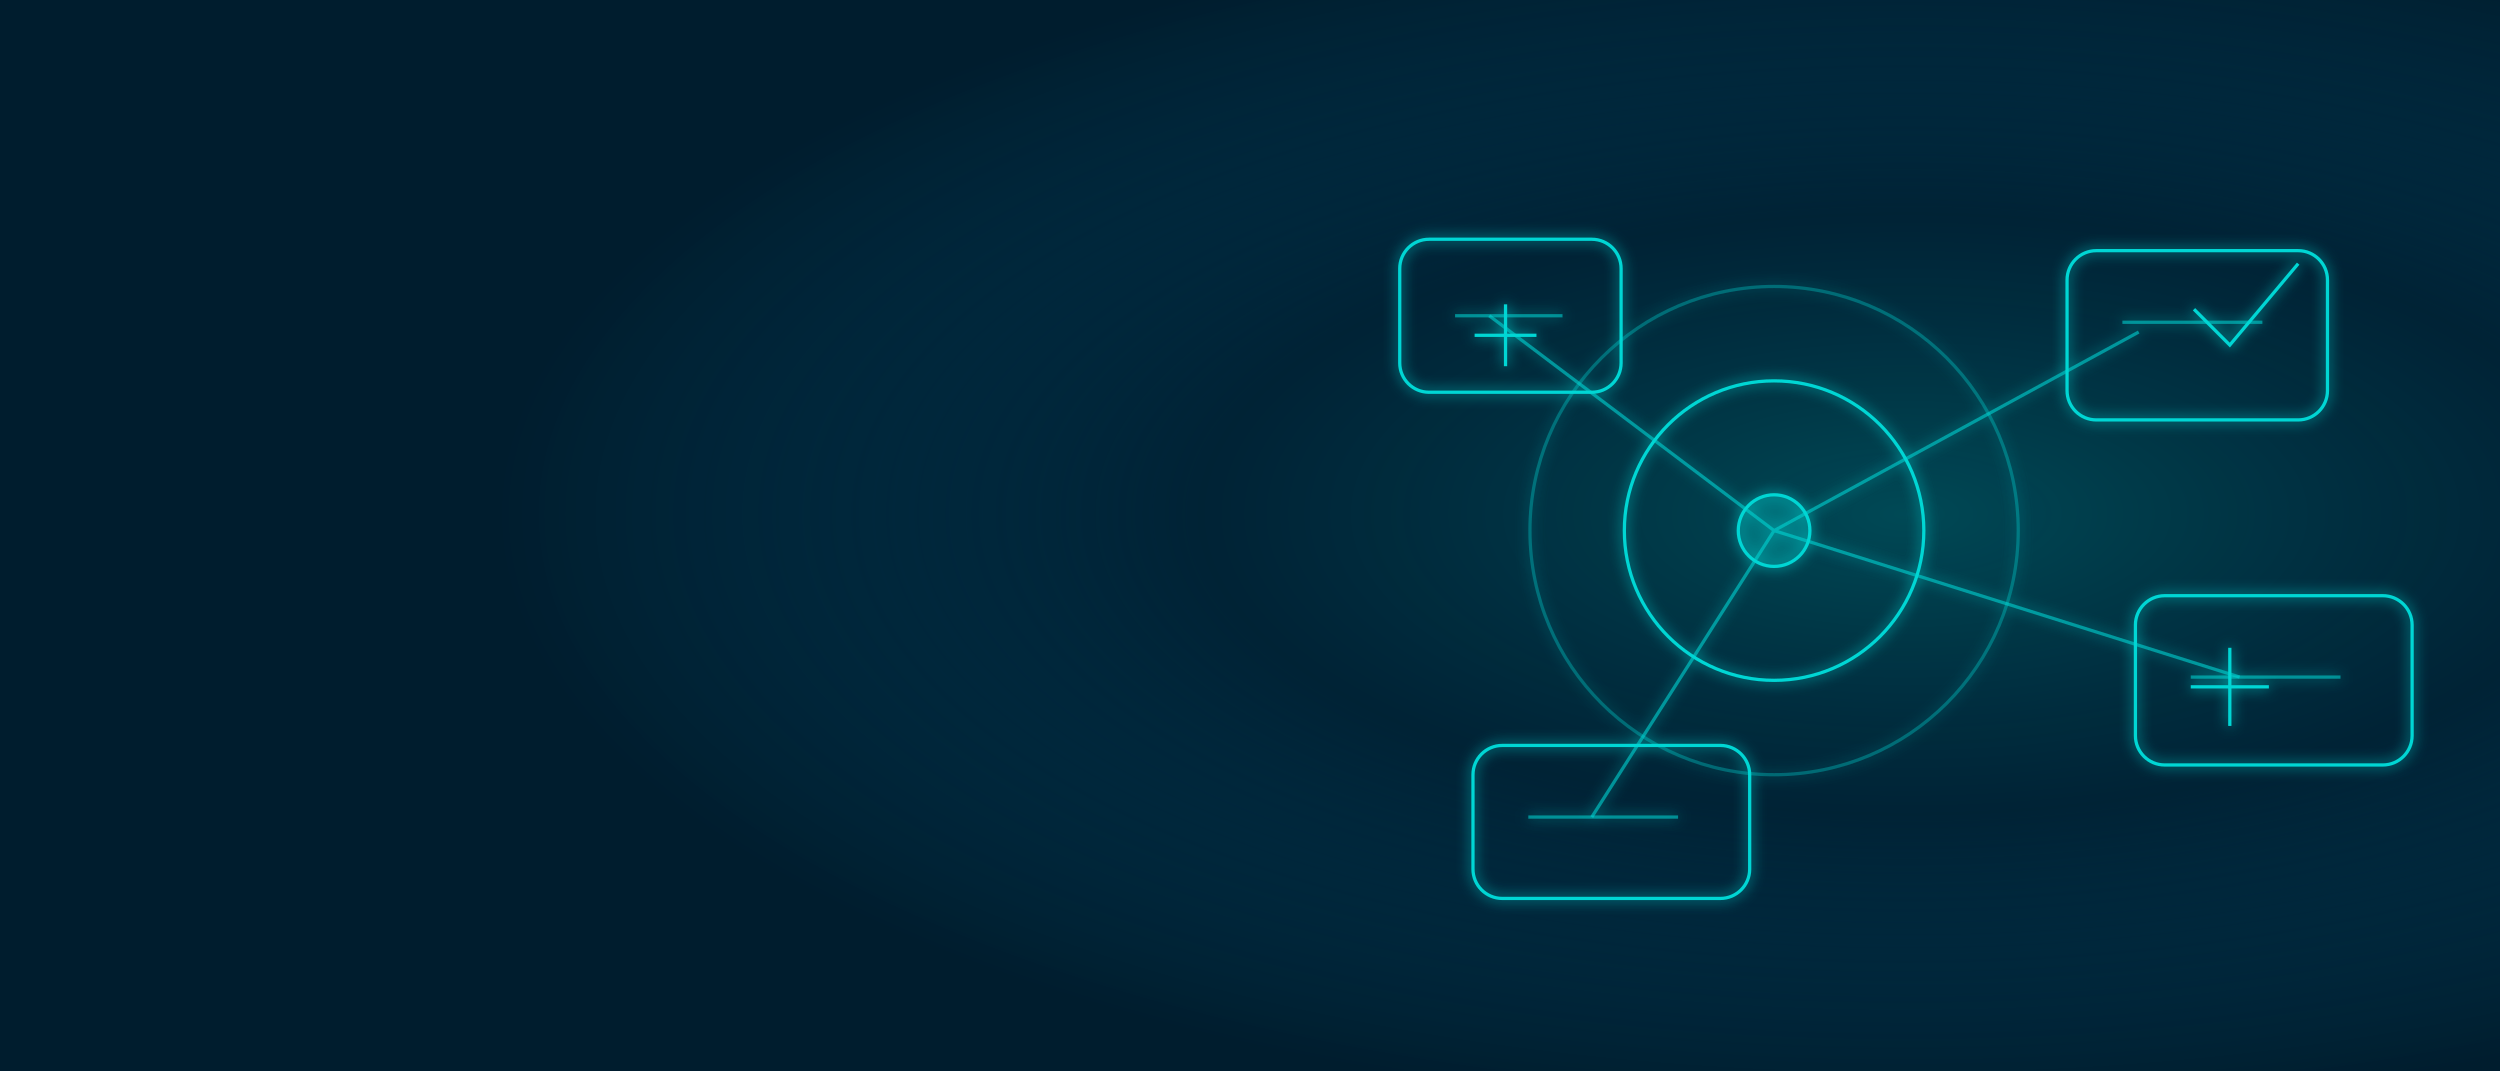
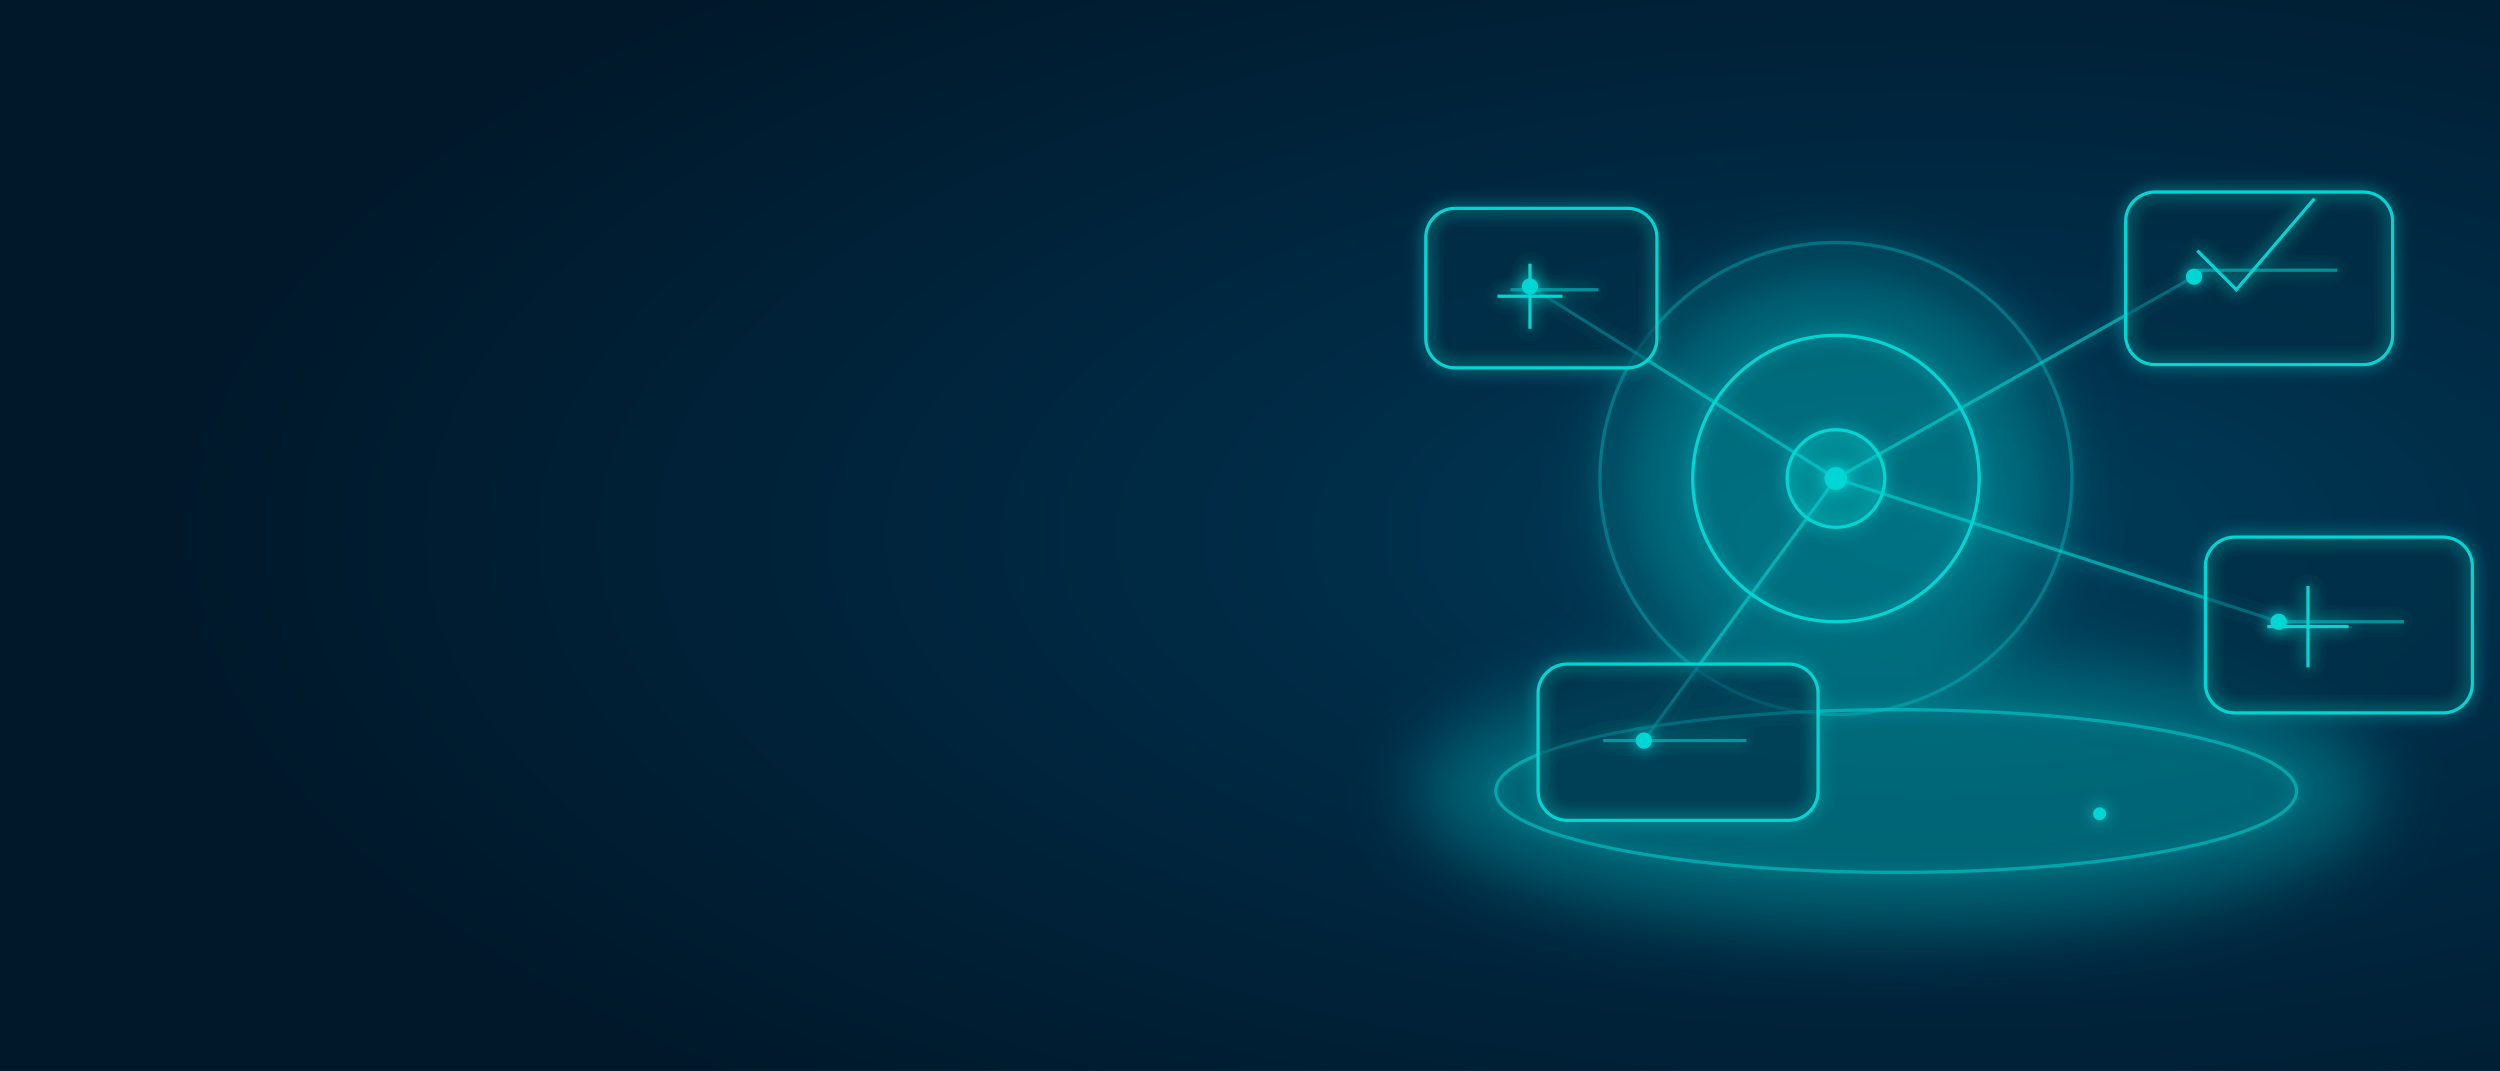
<svg xmlns="http://www.w3.org/2000/svg" viewBox="0 0 1536 658">
  <defs>
-     <radialGradient id="r" cx="76%" cy="48%" r="56%">
-       <stop stop-color="#00D6D4" stop-opacity=".24" />
-       <stop offset=".5" stop-color="#003E5A" stop-opacity=".17" />
-       <stop offset="1" stop-color="#001D2E" />
+     <radialGradient id="bg" cx="77%" cy="50%" r="70%">
+       <stop stop-color="#003E5A" />
+       <stop offset=".38" stop-color="#002B46" />
+       <stop offset="1" stop-color="#00182A" />
    </radialGradient>
-     <filter id="glow">
-       <feGaussianBlur stdDeviation="4" result="b" />
+     <filter id="soft">
+       <feGaussianBlur stdDeviation="5" result="b" />
      <feMerge>
        <feMergeNode in="b" />
        <feMergeNode in="SourceGraphic" />
      </feMerge>
    </filter>
+     <filter id="blur">
+       <feGaussianBlur stdDeviation="22" />
+     </filter>
  </defs>
-   <rect width="1536" height="658" fill="#001D2E" />
-   <rect width="1536" height="658" fill="url(#r)" />
-   <g transform="translate(840 112)" fill="none" stroke="#00D6D4" stroke-width="2" filter="url(#glow)">
-     <circle cx="250" cy="214" r="92" />
-     <circle cx="250" cy="214" r="150" opacity=".34" />
-     <circle cx="250" cy="214" r="22" fill="#00D6D4" fill-opacity=".18" />
-     <path d="M250 214 75 82M250 214 474 92M250 214 536 304M250 214 138 390" opacity=".58" />
-     <rect x="20" y="35" width="136" height="94" rx="18" />
-     <rect x="430" y="42" width="160" height="104" rx="18" />
-     <rect x="472" y="254" width="170" height="104" rx="18" />
-     <rect x="65" y="346" width="170" height="94" rx="18" />
-     <path d="M54 82h66M464 86h86M506 304h92M99 390h92" opacity=".56" />
-     <path d="M85 75v38m-19-19h38M508 78l22 22 42-50M530 286v48m-24-24h48" />
+   <rect width="1536" height="658" fill="url(#bg)" />
+   <g filter="url(#blur)" fill="#00D6D4" opacity=".34">
+     <ellipse cx="1165" cy="486" rx="295" ry="84" />
+     <circle cx="1128" cy="296" r="135" />
+   </g>
+   <g fill="none" stroke="#00D6D4" stroke-width="2" filter="url(#soft)">
+     <ellipse cx="1165" cy="486" rx="246" ry="50" opacity=".56" />
+     <circle cx="1128" cy="294" r="88" />
+     <circle cx="1128" cy="294" r="145" opacity=".33" />
+     <circle cx="1128" cy="294" r="30" fill="#00D6D4" fill-opacity=".14" />
+     <path d="M1128 294 940 176M1128 294 1348 170M1128 294 1400 382M1128 294 1010 455" opacity=".62" />
+     <rect x="876" y="128" width="142" height="98" rx="18" fill="#002B46" fill-opacity=".44" />
+     <rect x="1306" y="118" width="164" height="106" rx="18" fill="#002B46" fill-opacity=".44" />
+     <rect x="1355" y="330" width="164" height="108" rx="18" fill="#002B46" fill-opacity=".44" />
+     <rect x="945" y="408" width="172" height="96" rx="18" fill="#002B46" fill-opacity=".44" />
+     <path d="M928 178h54M1350 166h86M1395 382h82M985 455h88" opacity=".55" />
+     <path d="M940 162v40m-20-20h40M1350 154l24 24 48-56M1418 360v50m-25-25h50" />
+   </g>
+   <g fill="#00D6D4" filter="url(#soft)">
+     <circle cx="1128" cy="294" r="7" />
+     <circle cx="940" cy="176" r="5" />
+     <circle cx="1348" cy="170" r="5" />
+     <circle cx="1400" cy="382" r="5" />
+     <circle cx="1010" cy="455" r="5" />
+     <circle cx="1290" cy="500" r="4" />
  </g>
</svg>
